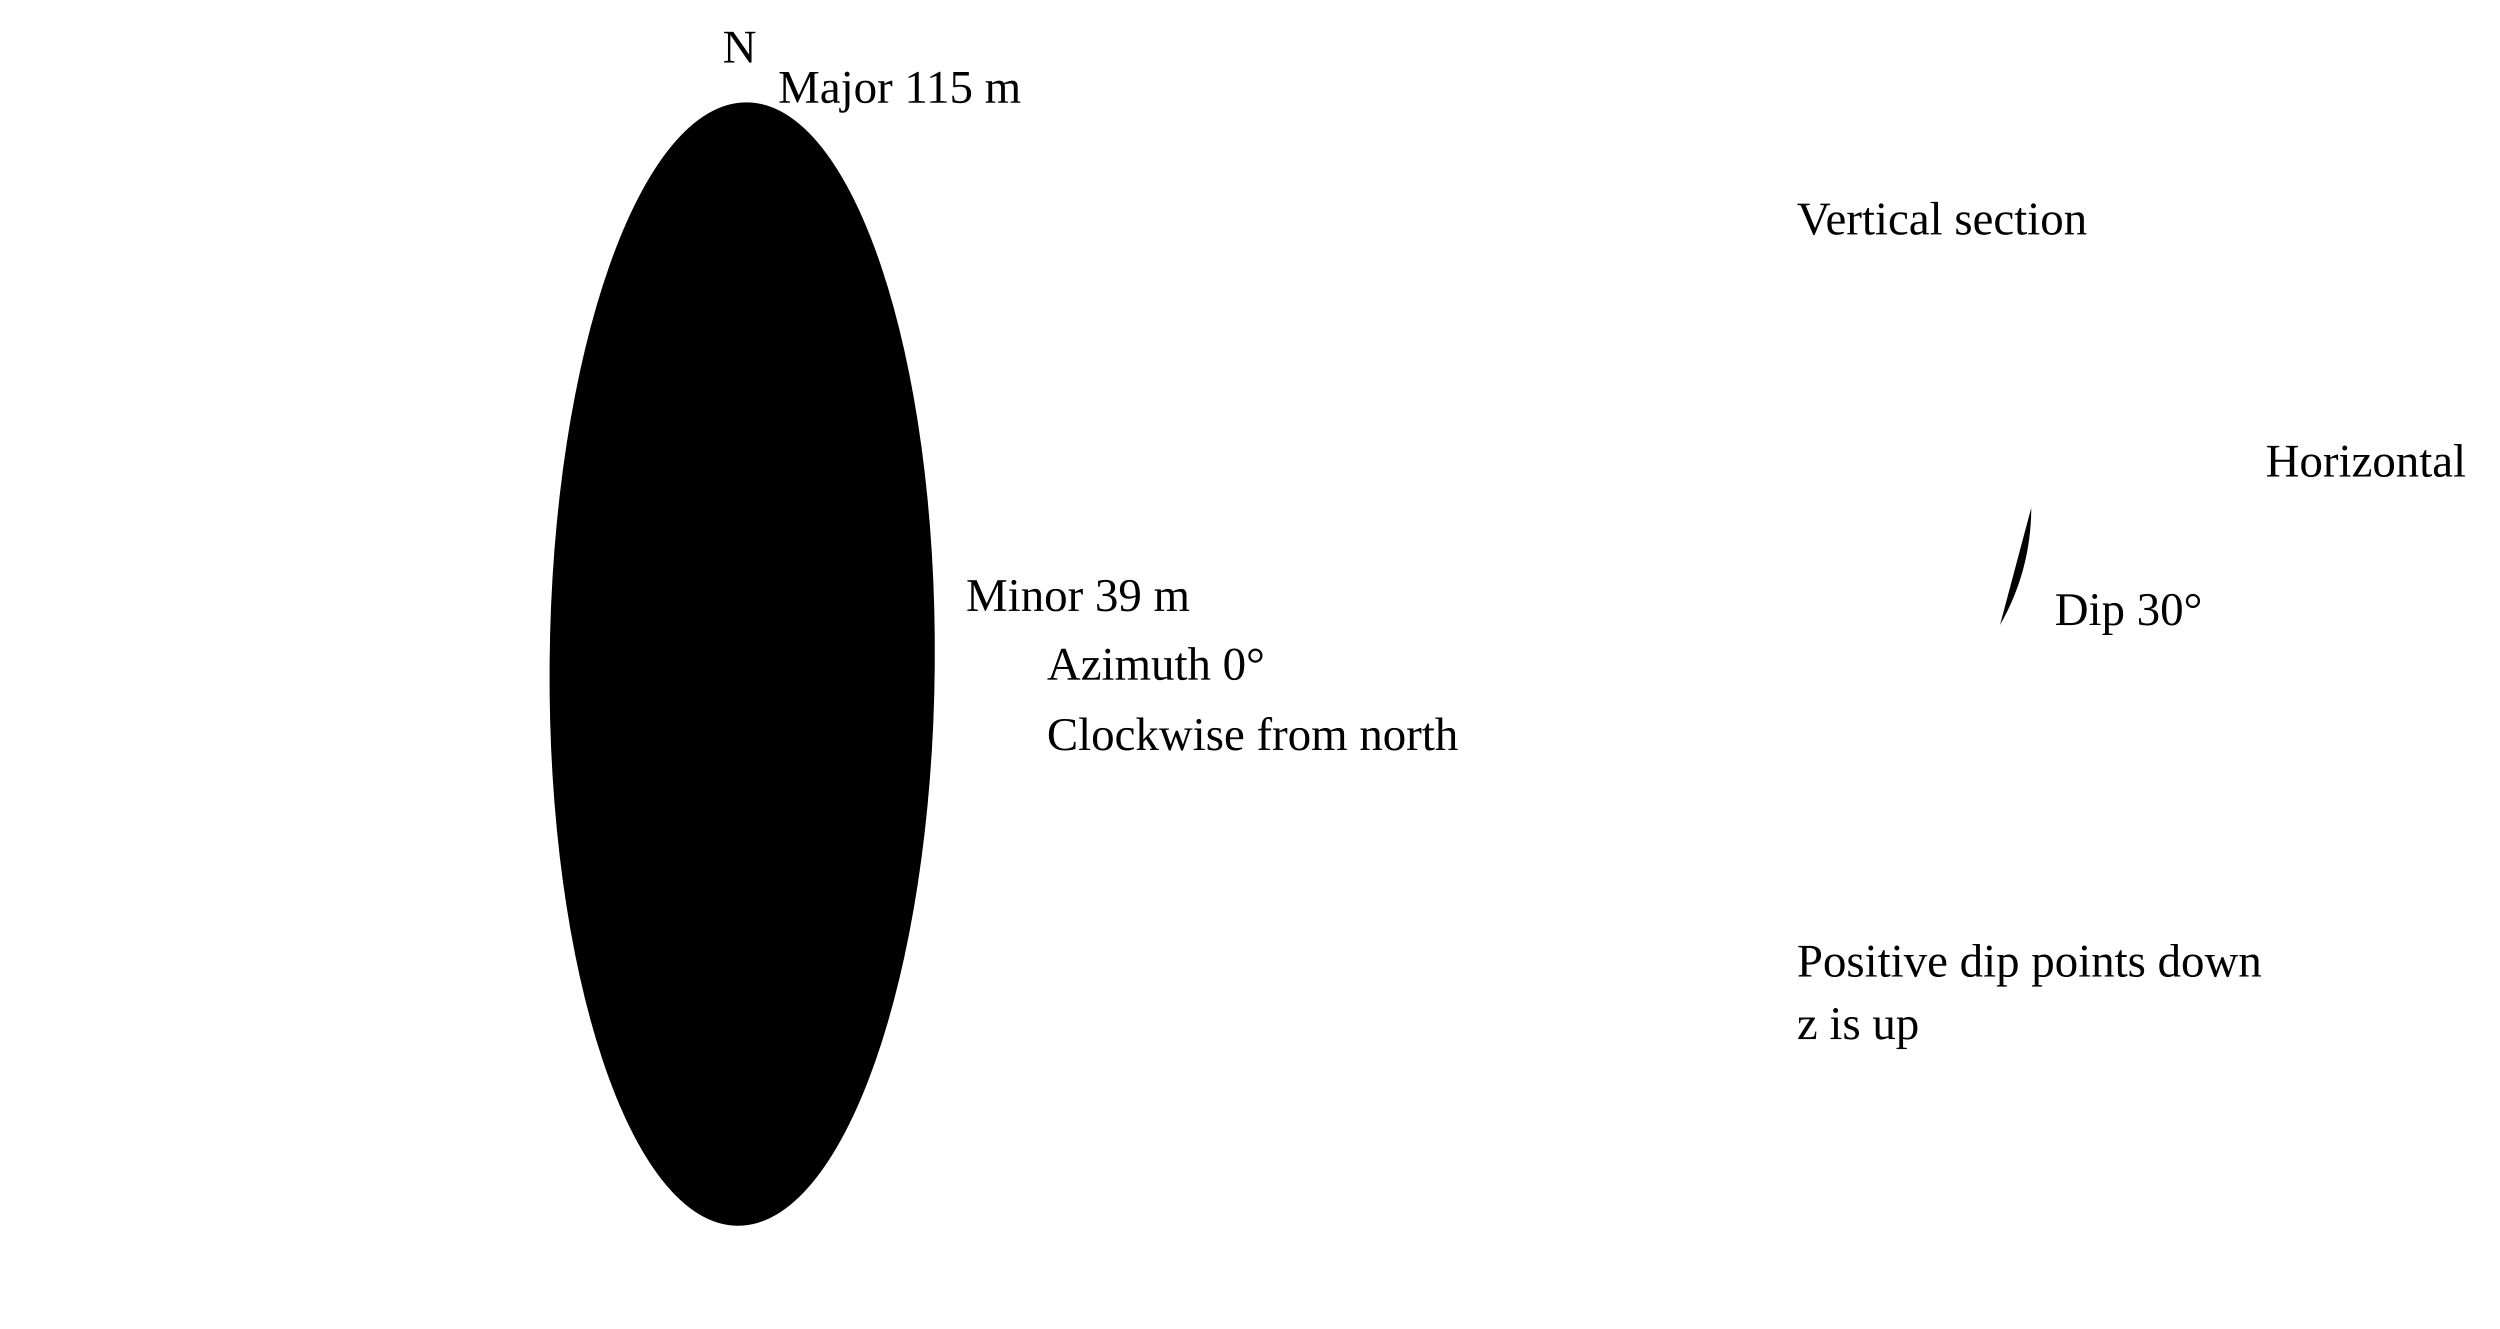
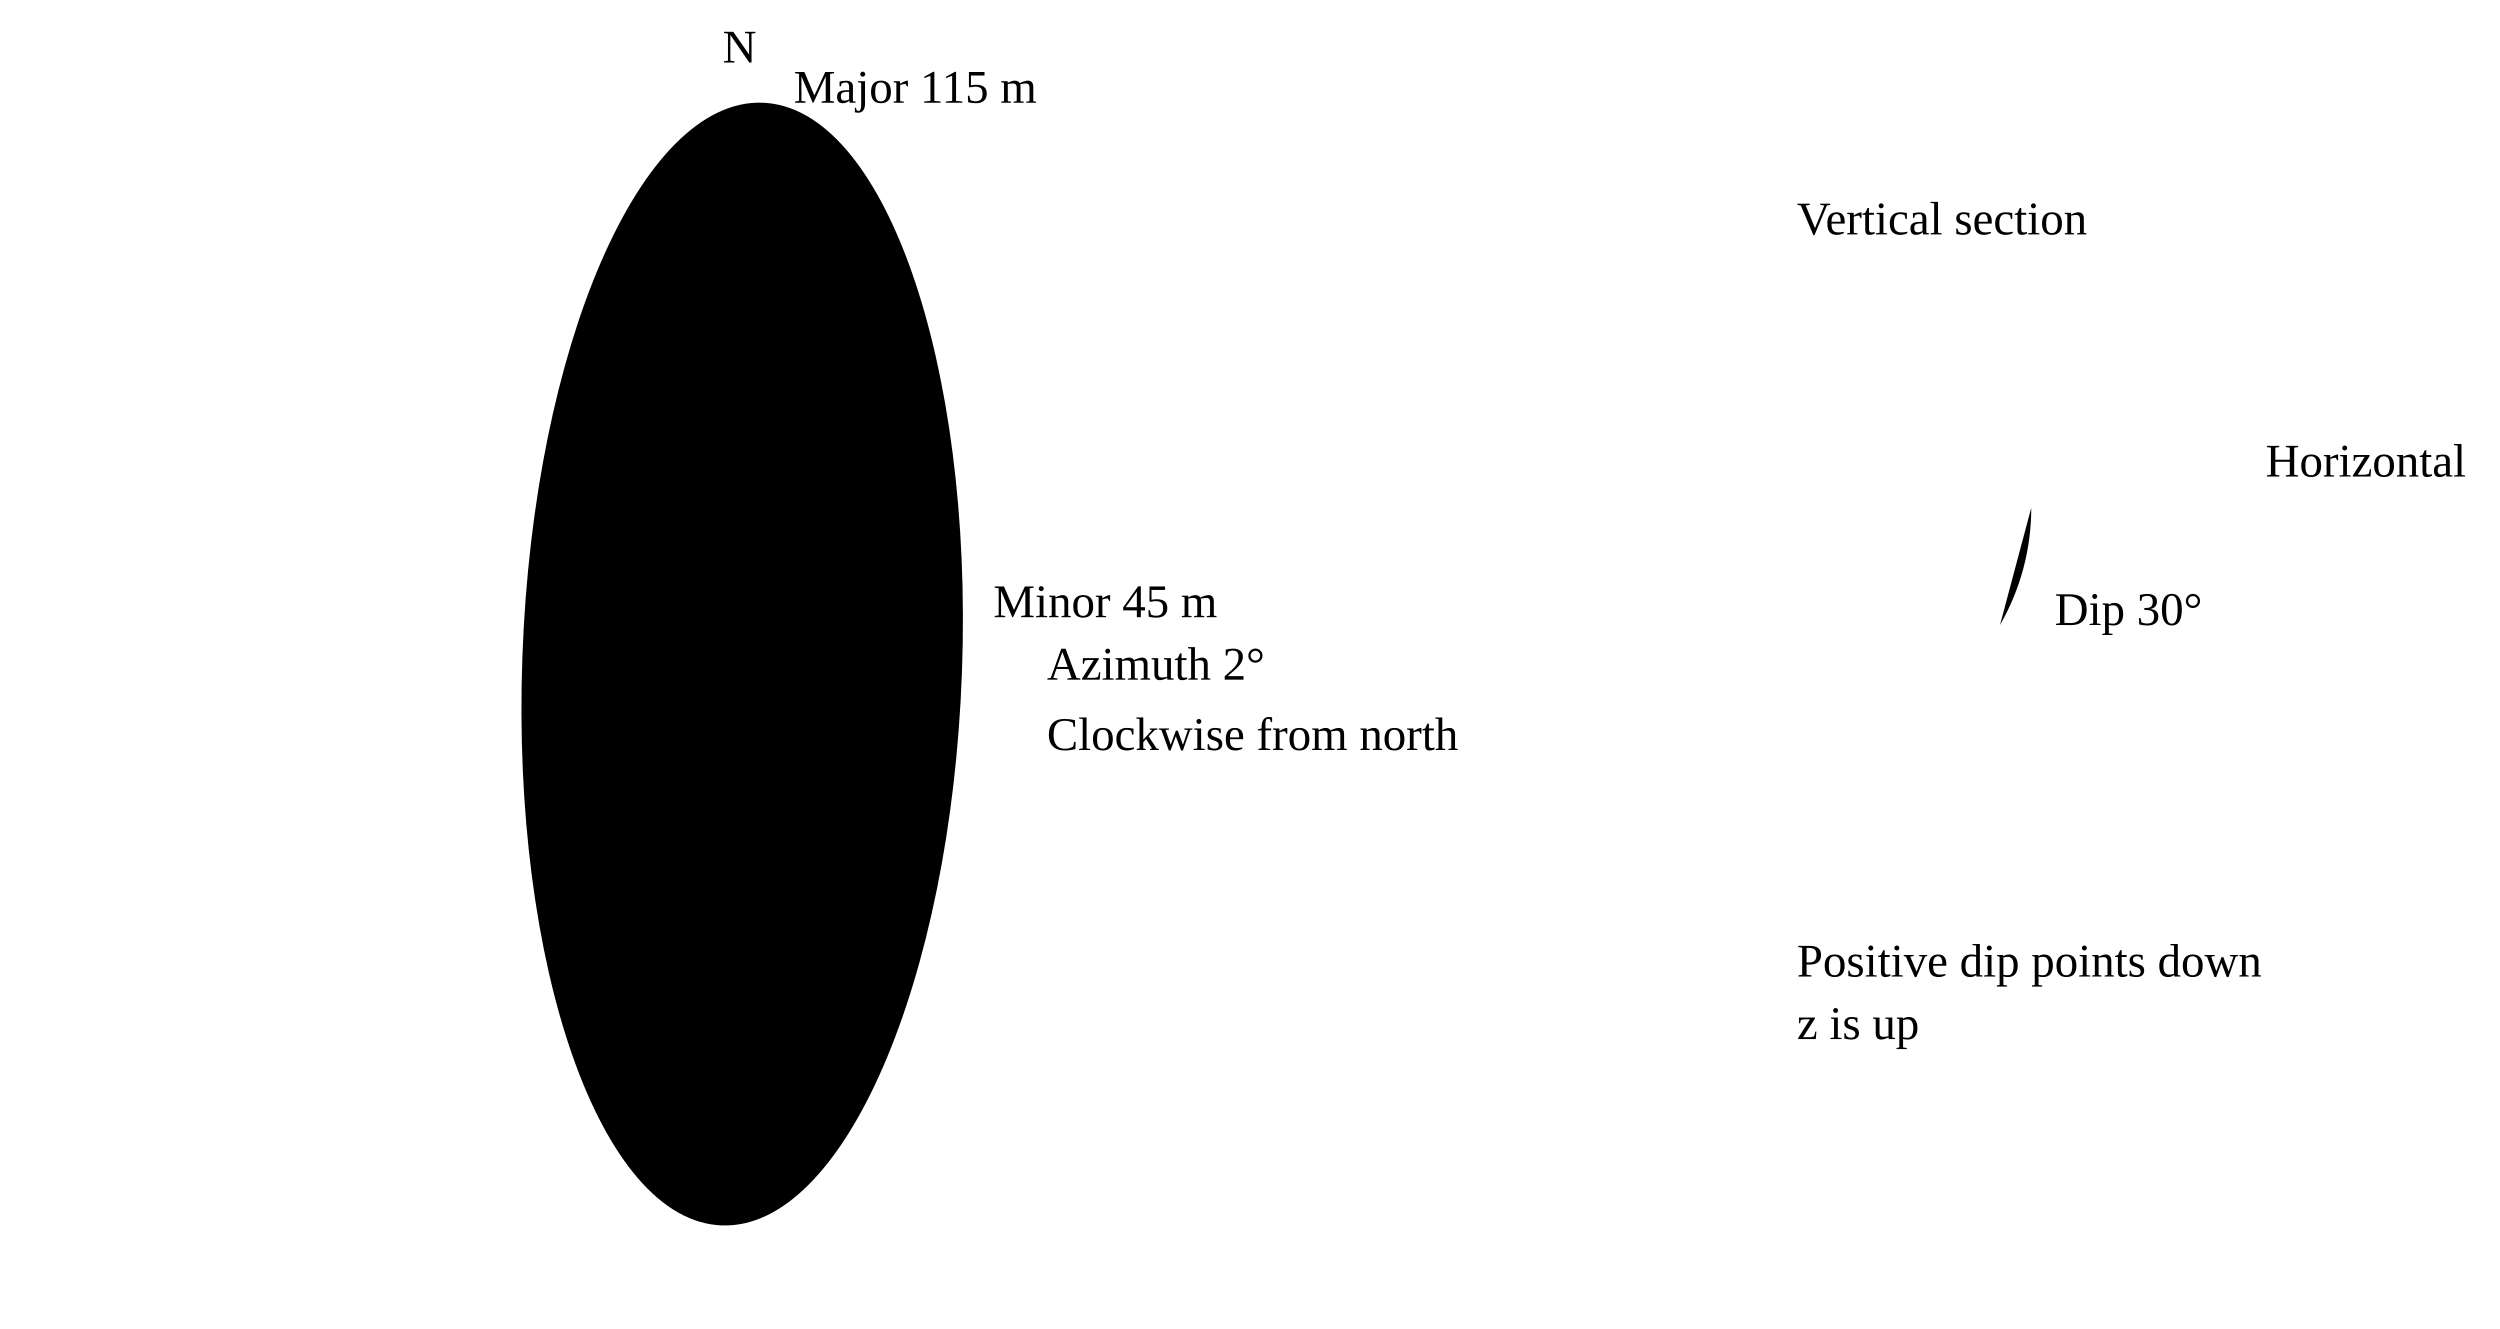
<svg class="bt-svg" viewBox="0 0 640 340" role="img" aria-labelledby="l03-ani-t">
  <line class="s-muted dash" x1="190" y1="319" x2="190" y2="20" stroke-width="1" />
  <text x="185" y="16">N</text>
-   <ellipse class="s-night f-night-soft a-draw" pathLength="1" stroke-width="2.2" cx="190" cy="170" rx="143.8" ry="49.3" transform="rotate(-89.51 190 170)" />
-   <line class="s-ember a-fade" style="--d:.9s" x1="190" y1="170" x2="191.2" y2="26.3" stroke-width="2.5" />
-   <line class="s-flame a-fade" style="--d:1.1s" x1="190" y1="170" x2="239.3" y2="170.4" stroke-width="2.5" />
-   <text class="a-fade" style="--d:1s" x="199.2" y="26.3">Major 115 m</text>
-   <text class="a-fade" style="--d:1.2s" x="247.3" y="156.4">Minor 39 m</text>
+   <ellipse class="s-night f-night-soft a-draw" pathLength="1" stroke-width="2.2" cx="190" cy="170" rx="143.8" ry="56.3" transform="rotate(-87.92 190 170)" />
+   <line class="s-ember a-fade" style="--d:.9s" x1="190" y1="170" x2="195.2" y2="26.3" stroke-width="2.5" />
+   <line class="s-flame a-fade" style="--d:1.1s" x1="190" y1="170" x2="246.3" y2="172.0" stroke-width="2.5" />
+   <text class="a-fade" style="--d:1s" x="203.2" y="26.3">Major 115 m</text>
+   <text class="a-fade" style="--d:1.2s" x="254.3" y="158.0">Minor 45 m</text>
  <path class="s-ink none a-draw" pathLength="1" style="--d:1.3s" stroke-width="1.2" d="M190 130 A40 40 0 0 1 190.3 130.0" />
-   <text class="a-fade" style="--d:1.5s" x="268" y="174">Azimuth 0°</text>
+   <text class="a-fade" style="--d:1.5s" x="268" y="174">Azimuth 2°</text>
  <text class="small a-fade" style="--d:1.5s" x="268" y="192">Clockwise from north</text>
  <line class="s-grid" x1="430" y1="30" x2="430" y2="320" stroke-width="1" />
  <text class="small" x="460" y="60">Vertical section</text>
  <line class="s-muted" x1="460" y1="130" x2="620" y2="130" stroke-width="1.5" />
  <text class="small" x="580" y="122">Horizontal</text>
  <line class="s-ember a-draw" pathLength="1" style="--d:1.6s" x1="460" y1="130" x2="589.9" y2="205.0" stroke-width="2.5" />
  <path class="s-ink none" stroke-width="1.2" d="M520 130 A60 60 0 0 1 512.0 160.0" />
  <text x="526" y="160">Dip 30°</text>
  <text class="small" x="460" y="250">Positive dip points down</text>
  <text class="small" x="460" y="266">z is up</text>
</svg>
